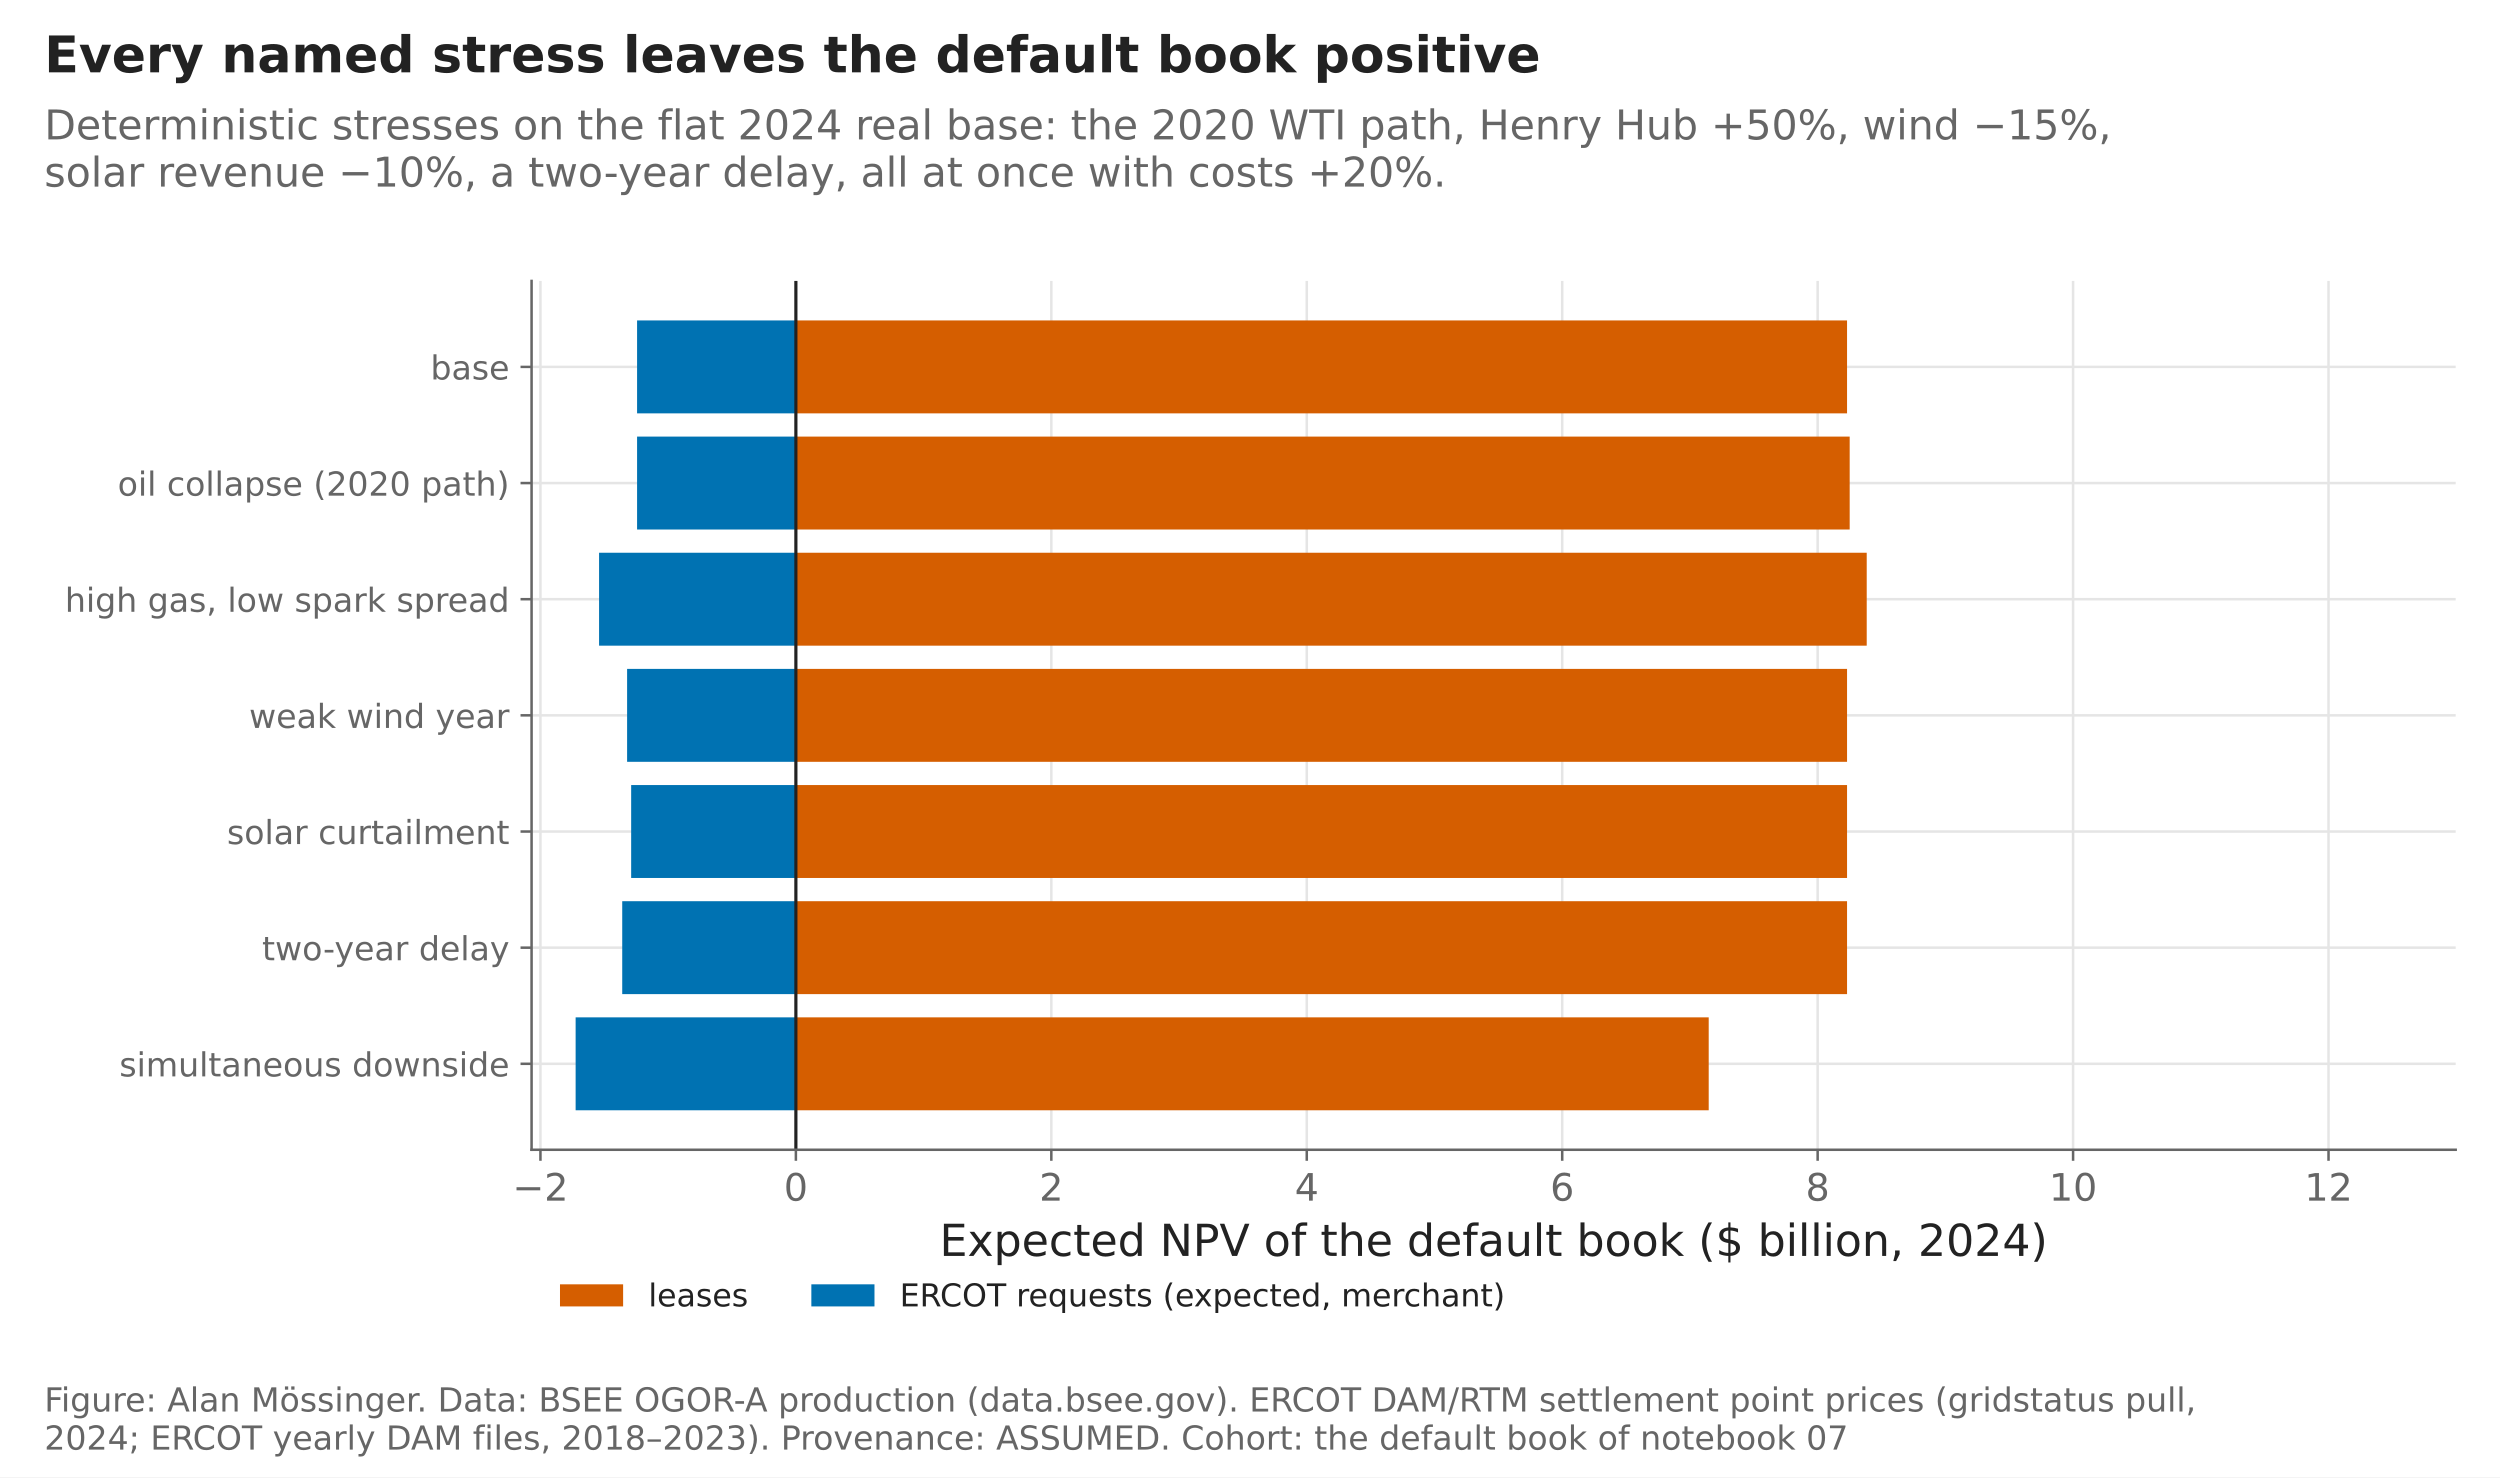
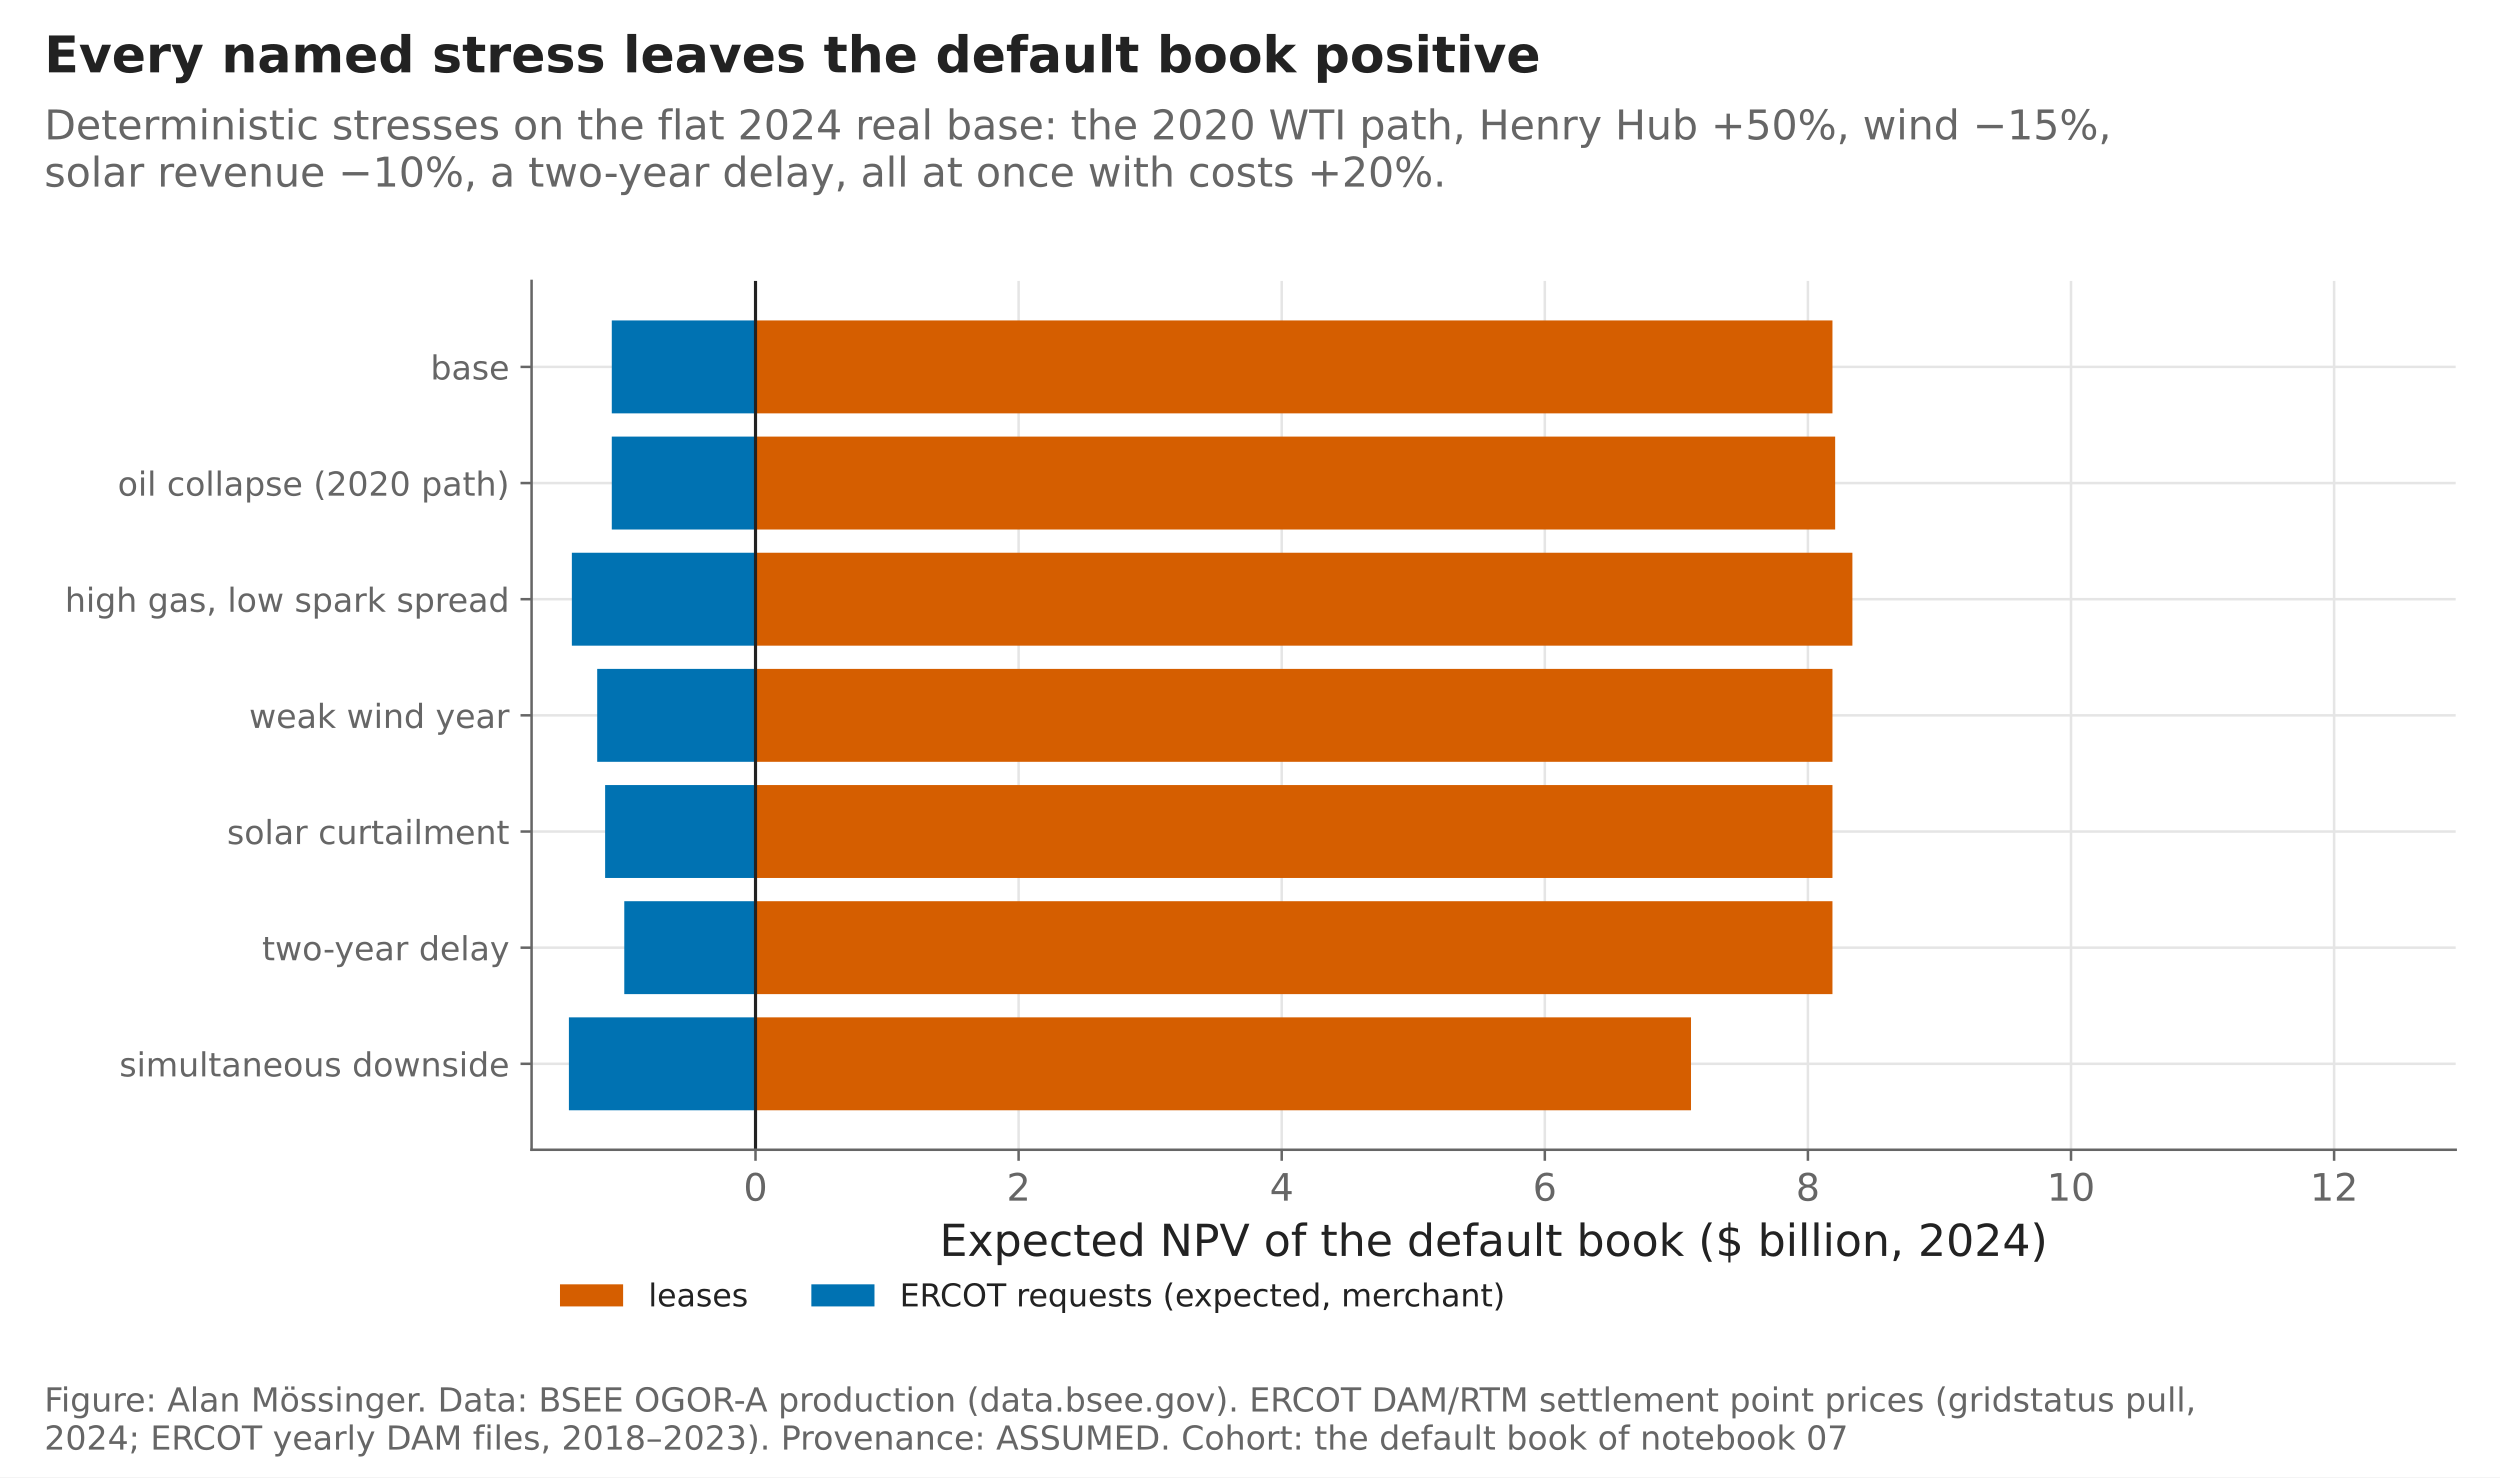
<svg xmlns="http://www.w3.org/2000/svg" xmlns:xlink="http://www.w3.org/1999/xlink" width="792pt" height="468pt" viewBox="0 0 792 468" version="1.1">
  <defs>
    <style type="text/css">*{stroke-linejoin: round; stroke-linecap: butt}</style>
  </defs>
  <g id="figure_1">
    <g id="patch_1">
      <path d="M 0 468  L 792 468  L 792 0  L 0 0  z " style="fill: #ffffff" />
    </g>
    <g id="axes_1">
      <g id="patch_2">
        <path d="M 168.404 364.247  L 777.96 364.247  L 777.96 89.004  L 168.404 89.004  z " style="fill: #ffffff" />
      </g>
      <g id="matplotlib.axis_1">
        <g id="xtick_1">
          <g id="line2d_1">
-             <path d="M 171.211 364.247  L 171.211 89.004  " clip-path="url(#p4b3cf6d41c)" style="fill: none; stroke: #e5e5e5; stroke-width: 0.8; stroke-linecap: square" />
+             <path d="M 239.346 364.247  L 239.346 89.004  " clip-path="url(#pa45b759946)" style="fill: none; stroke: #e5e5e5; stroke-width: 0.8; stroke-linecap: square" />
          </g>
          <g id="line2d_2">
            <defs>
              <path id="me00eba5936" d="M 0 0  L 0 3.5  " style="stroke: #666666; stroke-width: 0.8" />
            </defs>
            <g>
-               <use xlink:href="#me00eba5936" x="171.211" y="364.247" style="fill: #666666; stroke: #666666; stroke-width: 0.8" />
+               <use xlink:href="#me00eba5936" x="239.346" y="364.247" style="fill: #666666; stroke: #666666; stroke-width: 0.8" />
            </g>
          </g>
          <g id="text_1">
-             <text style="font-size: 12px; font-family: 'DejaVu Sans', 'Bitstream Vera Sans', 'Computer Modern Sans Serif', 'Lucida Grande', 'Verdana', 'Geneva', 'Lucid', 'Arial', 'Helvetica', 'Avant Garde', sans-serif; text-anchor: middle; fill: #666666" x="171.211" y="380.364" transform="rotate(-0 171.2112 380.3638)">−2</text>
+             <text style="font-size: 12px; font-family: 'DejaVu Sans', 'Bitstream Vera Sans', 'Computer Modern Sans Serif', 'Lucida Grande', 'Verdana', 'Geneva', 'Lucid', 'Arial', 'Helvetica', 'Avant Garde', sans-serif; text-anchor: middle; fill: #666666" x="239.346" y="380.364" transform="rotate(-0 239.3465 380.3638)">0</text>
          </g>
        </g>
        <g id="xtick_2">
          <g id="line2d_3">
-             <path d="M 252.135 364.247  L 252.135 89.004  " clip-path="url(#p4b3cf6d41c)" style="fill: none; stroke: #e5e5e5; stroke-width: 0.8; stroke-linecap: square" />
+             <path d="M 322.696 364.247  L 322.696 89.004  " clip-path="url(#pa45b759946)" style="fill: none; stroke: #e5e5e5; stroke-width: 0.8; stroke-linecap: square" />
          </g>
          <g id="line2d_4">
            <g>
-               <use xlink:href="#me00eba5936" x="252.135" y="364.247" style="fill: #666666; stroke: #666666; stroke-width: 0.8" />
+               <use xlink:href="#me00eba5936" x="322.696" y="364.247" style="fill: #666666; stroke: #666666; stroke-width: 0.8" />
            </g>
          </g>
          <g id="text_2">
-             <text style="font-size: 12px; font-family: 'DejaVu Sans', 'Bitstream Vera Sans', 'Computer Modern Sans Serif', 'Lucida Grande', 'Verdana', 'Geneva', 'Lucid', 'Arial', 'Helvetica', 'Avant Garde', sans-serif; text-anchor: middle; fill: #666666" x="252.135" y="380.364" transform="rotate(-0 252.1351 380.3638)">0</text>
+             <text style="font-size: 12px; font-family: 'DejaVu Sans', 'Bitstream Vera Sans', 'Computer Modern Sans Serif', 'Lucida Grande', 'Verdana', 'Geneva', 'Lucid', 'Arial', 'Helvetica', 'Avant Garde', sans-serif; text-anchor: middle; fill: #666666" x="322.696" y="380.364" transform="rotate(-0 322.6963 380.3638)">2</text>
          </g>
        </g>
        <g id="xtick_3">
          <g id="line2d_5">
-             <path d="M 333.059 364.247  L 333.059 89.004  " clip-path="url(#p4b3cf6d41c)" style="fill: none; stroke: #e5e5e5; stroke-width: 0.8; stroke-linecap: square" />
+             <path d="M 406.046 364.247  L 406.046 89.004  " clip-path="url(#pa45b759946)" style="fill: none; stroke: #e5e5e5; stroke-width: 0.8; stroke-linecap: square" />
          </g>
          <g id="line2d_6">
            <g>
-               <use xlink:href="#me00eba5936" x="333.059" y="364.247" style="fill: #666666; stroke: #666666; stroke-width: 0.8" />
+               <use xlink:href="#me00eba5936" x="406.046" y="364.247" style="fill: #666666; stroke: #666666; stroke-width: 0.8" />
            </g>
          </g>
          <g id="text_3">
-             <text style="font-size: 12px; font-family: 'DejaVu Sans', 'Bitstream Vera Sans', 'Computer Modern Sans Serif', 'Lucida Grande', 'Verdana', 'Geneva', 'Lucid', 'Arial', 'Helvetica', 'Avant Garde', sans-serif; text-anchor: middle; fill: #666666" x="333.059" y="380.364" transform="rotate(-0 333.059 380.3638)">2</text>
+             <text style="font-size: 12px; font-family: 'DejaVu Sans', 'Bitstream Vera Sans', 'Computer Modern Sans Serif', 'Lucida Grande', 'Verdana', 'Geneva', 'Lucid', 'Arial', 'Helvetica', 'Avant Garde', sans-serif; text-anchor: middle; fill: #666666" x="406.046" y="380.364" transform="rotate(-0 406.0461 380.3638)">4</text>
          </g>
        </g>
        <g id="xtick_4">
          <g id="line2d_7">
-             <path d="M 413.983 364.247  L 413.983 89.004  " clip-path="url(#p4b3cf6d41c)" style="fill: none; stroke: #e5e5e5; stroke-width: 0.8; stroke-linecap: square" />
+             <path d="M 489.396 364.247  L 489.396 89.004  " clip-path="url(#pa45b759946)" style="fill: none; stroke: #e5e5e5; stroke-width: 0.8; stroke-linecap: square" />
          </g>
          <g id="line2d_8">
            <g>
-               <use xlink:href="#me00eba5936" x="413.983" y="364.247" style="fill: #666666; stroke: #666666; stroke-width: 0.8" />
+               <use xlink:href="#me00eba5936" x="489.396" y="364.247" style="fill: #666666; stroke: #666666; stroke-width: 0.8" />
            </g>
          </g>
          <g id="text_4">
-             <text style="font-size: 12px; font-family: 'DejaVu Sans', 'Bitstream Vera Sans', 'Computer Modern Sans Serif', 'Lucida Grande', 'Verdana', 'Geneva', 'Lucid', 'Arial', 'Helvetica', 'Avant Garde', sans-serif; text-anchor: middle; fill: #666666" x="413.983" y="380.364" transform="rotate(-0 413.9828 380.3638)">4</text>
+             <text style="font-size: 12px; font-family: 'DejaVu Sans', 'Bitstream Vera Sans', 'Computer Modern Sans Serif', 'Lucida Grande', 'Verdana', 'Geneva', 'Lucid', 'Arial', 'Helvetica', 'Avant Garde', sans-serif; text-anchor: middle; fill: #666666" x="489.396" y="380.364" transform="rotate(-0 489.396 380.3638)">6</text>
          </g>
        </g>
        <g id="xtick_5">
          <g id="line2d_9">
-             <path d="M 494.907 364.247  L 494.907 89.004  " clip-path="url(#p4b3cf6d41c)" style="fill: none; stroke: #e5e5e5; stroke-width: 0.8; stroke-linecap: square" />
+             <path d="M 572.746 364.247  L 572.746 89.004  " clip-path="url(#pa45b759946)" style="fill: none; stroke: #e5e5e5; stroke-width: 0.8; stroke-linecap: square" />
          </g>
          <g id="line2d_10">
            <g>
-               <use xlink:href="#me00eba5936" x="494.907" y="364.247" style="fill: #666666; stroke: #666666; stroke-width: 0.8" />
+               <use xlink:href="#me00eba5936" x="572.746" y="364.247" style="fill: #666666; stroke: #666666; stroke-width: 0.8" />
            </g>
          </g>
          <g id="text_5">
-             <text style="font-size: 12px; font-family: 'DejaVu Sans', 'Bitstream Vera Sans', 'Computer Modern Sans Serif', 'Lucida Grande', 'Verdana', 'Geneva', 'Lucid', 'Arial', 'Helvetica', 'Avant Garde', sans-serif; text-anchor: middle; fill: #666666" x="494.907" y="380.364" transform="rotate(-0 494.9067 380.3638)">6</text>
+             <text style="font-size: 12px; font-family: 'DejaVu Sans', 'Bitstream Vera Sans', 'Computer Modern Sans Serif', 'Lucida Grande', 'Verdana', 'Geneva', 'Lucid', 'Arial', 'Helvetica', 'Avant Garde', sans-serif; text-anchor: middle; fill: #666666" x="572.746" y="380.364" transform="rotate(-0 572.7458 380.3638)">8</text>
          </g>
        </g>
        <g id="xtick_6">
          <g id="line2d_11">
-             <path d="M 575.831 364.247  L 575.831 89.004  " clip-path="url(#p4b3cf6d41c)" style="fill: none; stroke: #e5e5e5; stroke-width: 0.8; stroke-linecap: square" />
+             <path d="M 656.096 364.247  L 656.096 89.004  " clip-path="url(#pa45b759946)" style="fill: none; stroke: #e5e5e5; stroke-width: 0.8; stroke-linecap: square" />
          </g>
          <g id="line2d_12">
            <g>
-               <use xlink:href="#me00eba5936" x="575.831" y="364.247" style="fill: #666666; stroke: #666666; stroke-width: 0.8" />
+               <use xlink:href="#me00eba5936" x="656.096" y="364.247" style="fill: #666666; stroke: #666666; stroke-width: 0.8" />
            </g>
          </g>
          <g id="text_6">
-             <text style="font-size: 12px; font-family: 'DejaVu Sans', 'Bitstream Vera Sans', 'Computer Modern Sans Serif', 'Lucida Grande', 'Verdana', 'Geneva', 'Lucid', 'Arial', 'Helvetica', 'Avant Garde', sans-serif; text-anchor: middle; fill: #666666" x="575.831" y="380.364" transform="rotate(-0 575.8305 380.3638)">8</text>
+             <text style="font-size: 12px; font-family: 'DejaVu Sans', 'Bitstream Vera Sans', 'Computer Modern Sans Serif', 'Lucida Grande', 'Verdana', 'Geneva', 'Lucid', 'Arial', 'Helvetica', 'Avant Garde', sans-serif; text-anchor: middle; fill: #666666" x="656.096" y="380.364" transform="rotate(-0 656.0956 380.3638)">10</text>
          </g>
        </g>
        <g id="xtick_7">
          <g id="line2d_13">
-             <path d="M 656.754 364.247  L 656.754 89.004  " clip-path="url(#p4b3cf6d41c)" style="fill: none; stroke: #e5e5e5; stroke-width: 0.8; stroke-linecap: square" />
+             <path d="M 739.445 364.247  L 739.445 89.004  " clip-path="url(#pa45b759946)" style="fill: none; stroke: #e5e5e5; stroke-width: 0.8; stroke-linecap: square" />
          </g>
          <g id="line2d_14">
            <g>
-               <use xlink:href="#me00eba5936" x="656.754" y="364.247" style="fill: #666666; stroke: #666666; stroke-width: 0.8" />
+               <use xlink:href="#me00eba5936" x="739.445" y="364.247" style="fill: #666666; stroke: #666666; stroke-width: 0.8" />
            </g>
          </g>
          <g id="text_7">
-             <text style="font-size: 12px; font-family: 'DejaVu Sans', 'Bitstream Vera Sans', 'Computer Modern Sans Serif', 'Lucida Grande', 'Verdana', 'Geneva', 'Lucid', 'Arial', 'Helvetica', 'Avant Garde', sans-serif; text-anchor: middle; fill: #666666" x="656.754" y="380.364" transform="rotate(-0 656.7544 380.3638)">10</text>
-           </g>
-         </g>
-         <g id="xtick_8">
-           <g id="line2d_15">
-             <path d="M 737.678 364.247  L 737.678 89.004  " clip-path="url(#p4b3cf6d41c)" style="fill: none; stroke: #e5e5e5; stroke-width: 0.8; stroke-linecap: square" />
-           </g>
-           <g id="line2d_16">
-             <g>
-               <use xlink:href="#me00eba5936" x="737.678" y="364.247" style="fill: #666666; stroke: #666666; stroke-width: 0.8" />
-             </g>
-           </g>
-           <g id="text_8">
-             <text style="font-size: 12px; font-family: 'DejaVu Sans', 'Bitstream Vera Sans', 'Computer Modern Sans Serif', 'Lucida Grande', 'Verdana', 'Geneva', 'Lucid', 'Arial', 'Helvetica', 'Avant Garde', sans-serif; text-anchor: middle; fill: #666666" x="737.678" y="380.364" transform="rotate(-0 737.6782 380.3638)">12</text>
-           </g>
-         </g>
-         <g id="text_9">
+             <text style="font-size: 12px; font-family: 'DejaVu Sans', 'Bitstream Vera Sans', 'Computer Modern Sans Serif', 'Lucida Grande', 'Verdana', 'Geneva', 'Lucid', 'Arial', 'Helvetica', 'Avant Garde', sans-serif; text-anchor: middle; fill: #666666" x="739.445" y="380.364" transform="rotate(-0 739.4454 380.3638)">12</text>
+           </g>
+         </g>
+         <g id="text_8">
          <text style="font-size: 14px; font-family: 'DejaVu Sans', 'Bitstream Vera Sans', 'Computer Modern Sans Serif', 'Lucida Grande', 'Verdana', 'Geneva', 'Lucid', 'Arial', 'Helvetica', 'Avant Garde', sans-serif; text-anchor: middle; fill: #222222" x="473.182" y="397.884" transform="rotate(-0 473.1819 397.8845)">Expected NPV of the default book ($ billion, 2024)</text>
        </g>
      </g>
      <g id="matplotlib.axis_2">
        <g id="ytick_1">
-           <g id="line2d_17">
-             <path d="M 168.404 116.234  L 777.96 116.234  " clip-path="url(#p4b3cf6d41c)" style="fill: none; stroke: #e5e5e5; stroke-width: 0.8; stroke-linecap: square" />
-           </g>
-           <g id="line2d_18">
+           <g id="line2d_15">
+             <path d="M 168.404 116.234  L 777.96 116.234  " clip-path="url(#pa45b759946)" style="fill: none; stroke: #e5e5e5; stroke-width: 0.8; stroke-linecap: square" />
+           </g>
+           <g id="line2d_16">
            <defs>
              <path id="mce5acbc380" d="M 0 0  L -3.5 0  " style="stroke: #666666; stroke-width: 0.8" />
            </defs>
            <g>
              <use xlink:href="#mce5acbc380" x="168.404" y="116.234" style="fill: #666666; stroke: #666666; stroke-width: 0.8" />
            </g>
          </g>
+           <g id="text_9">
+             <text style="font-size: 10.5px; font-family: 'DejaVu Sans', 'Bitstream Vera Sans', 'Computer Modern Sans Serif', 'Lucida Grande', 'Verdana', 'Geneva', 'Lucid', 'Arial', 'Helvetica', 'Avant Garde', sans-serif; text-anchor: end; fill: #666666" x="161.404" y="120.223" transform="rotate(-0 161.4038 120.2231)">base</text>
+           </g>
+         </g>
+         <g id="ytick_2">
+           <g id="line2d_17">
+             <path d="M 168.404 153.031  L 777.96 153.031  " clip-path="url(#pa45b759946)" style="fill: none; stroke: #e5e5e5; stroke-width: 0.8; stroke-linecap: square" />
+           </g>
+           <g id="line2d_18">
+             <g>
+               <use xlink:href="#mce5acbc380" x="168.404" y="153.031" style="fill: #666666; stroke: #666666; stroke-width: 0.8" />
+             </g>
+           </g>
          <g id="text_10">
-             <text style="font-size: 10.5px; font-family: 'DejaVu Sans', 'Bitstream Vera Sans', 'Computer Modern Sans Serif', 'Lucida Grande', 'Verdana', 'Geneva', 'Lucid', 'Arial', 'Helvetica', 'Avant Garde', sans-serif; text-anchor: end; fill: #666666" x="161.404" y="120.223" transform="rotate(-0 161.4038 120.2231)">base</text>
-           </g>
-         </g>
-         <g id="ytick_2">
+             <text style="font-size: 10.5px; font-family: 'DejaVu Sans', 'Bitstream Vera Sans', 'Computer Modern Sans Serif', 'Lucida Grande', 'Verdana', 'Geneva', 'Lucid', 'Arial', 'Helvetica', 'Avant Garde', sans-serif; text-anchor: end; fill: #666666" x="161.404" y="157.02" transform="rotate(-0 161.4038 157.0202)">oil collapse (2020 path)</text>
+           </g>
+         </g>
+         <g id="ytick_3">
          <g id="line2d_19">
-             <path d="M 168.404 153.031  L 777.96 153.031  " clip-path="url(#p4b3cf6d41c)" style="fill: none; stroke: #e5e5e5; stroke-width: 0.8; stroke-linecap: square" />
+             <path d="M 168.404 189.828  L 777.96 189.828  " clip-path="url(#pa45b759946)" style="fill: none; stroke: #e5e5e5; stroke-width: 0.8; stroke-linecap: square" />
          </g>
          <g id="line2d_20">
            <g>
-               <use xlink:href="#mce5acbc380" x="168.404" y="153.031" style="fill: #666666; stroke: #666666; stroke-width: 0.8" />
+               <use xlink:href="#mce5acbc380" x="168.404" y="189.828" style="fill: #666666; stroke: #666666; stroke-width: 0.8" />
            </g>
          </g>
          <g id="text_11">
-             <text style="font-size: 10.5px; font-family: 'DejaVu Sans', 'Bitstream Vera Sans', 'Computer Modern Sans Serif', 'Lucida Grande', 'Verdana', 'Geneva', 'Lucid', 'Arial', 'Helvetica', 'Avant Garde', sans-serif; text-anchor: end; fill: #666666" x="161.404" y="157.02" transform="rotate(-0 161.4038 157.0202)">oil collapse (2020 path)</text>
-           </g>
-         </g>
-         <g id="ytick_3">
+             <text style="font-size: 10.5px; font-family: 'DejaVu Sans', 'Bitstream Vera Sans', 'Computer Modern Sans Serif', 'Lucida Grande', 'Verdana', 'Geneva', 'Lucid', 'Arial', 'Helvetica', 'Avant Garde', sans-serif; text-anchor: end; fill: #666666" x="161.404" y="193.817" transform="rotate(-0 161.4038 193.8174)">high gas, low spark spread</text>
+           </g>
+         </g>
+         <g id="ytick_4">
          <g id="line2d_21">
-             <path d="M 168.404 189.828  L 777.96 189.828  " clip-path="url(#p4b3cf6d41c)" style="fill: none; stroke: #e5e5e5; stroke-width: 0.8; stroke-linecap: square" />
+             <path d="M 168.404 226.625  L 777.96 226.625  " clip-path="url(#pa45b759946)" style="fill: none; stroke: #e5e5e5; stroke-width: 0.8; stroke-linecap: square" />
          </g>
          <g id="line2d_22">
            <g>
-               <use xlink:href="#mce5acbc380" x="168.404" y="189.828" style="fill: #666666; stroke: #666666; stroke-width: 0.8" />
+               <use xlink:href="#mce5acbc380" x="168.404" y="226.625" style="fill: #666666; stroke: #666666; stroke-width: 0.8" />
            </g>
          </g>
          <g id="text_12">
-             <text style="font-size: 10.5px; font-family: 'DejaVu Sans', 'Bitstream Vera Sans', 'Computer Modern Sans Serif', 'Lucida Grande', 'Verdana', 'Geneva', 'Lucid', 'Arial', 'Helvetica', 'Avant Garde', sans-serif; text-anchor: end; fill: #666666" x="161.404" y="193.817" transform="rotate(-0 161.4038 193.8174)">high gas, low spark spread</text>
-           </g>
-         </g>
-         <g id="ytick_4">
+             <text style="font-size: 10.5px; font-family: 'DejaVu Sans', 'Bitstream Vera Sans', 'Computer Modern Sans Serif', 'Lucida Grande', 'Verdana', 'Geneva', 'Lucid', 'Arial', 'Helvetica', 'Avant Garde', sans-serif; text-anchor: end; fill: #666666" x="161.404" y="230.614" transform="rotate(-0 161.4038 230.6145)">weak wind year</text>
+           </g>
+         </g>
+         <g id="ytick_5">
          <g id="line2d_23">
-             <path d="M 168.404 226.625  L 777.96 226.625  " clip-path="url(#p4b3cf6d41c)" style="fill: none; stroke: #e5e5e5; stroke-width: 0.8; stroke-linecap: square" />
+             <path d="M 168.404 263.422  L 777.96 263.422  " clip-path="url(#pa45b759946)" style="fill: none; stroke: #e5e5e5; stroke-width: 0.8; stroke-linecap: square" />
          </g>
          <g id="line2d_24">
            <g>
-               <use xlink:href="#mce5acbc380" x="168.404" y="226.625" style="fill: #666666; stroke: #666666; stroke-width: 0.8" />
+               <use xlink:href="#mce5acbc380" x="168.404" y="263.422" style="fill: #666666; stroke: #666666; stroke-width: 0.8" />
            </g>
          </g>
          <g id="text_13">
-             <text style="font-size: 10.5px; font-family: 'DejaVu Sans', 'Bitstream Vera Sans', 'Computer Modern Sans Serif', 'Lucida Grande', 'Verdana', 'Geneva', 'Lucid', 'Arial', 'Helvetica', 'Avant Garde', sans-serif; text-anchor: end; fill: #666666" x="161.404" y="230.614" transform="rotate(-0 161.4038 230.6145)">weak wind year</text>
-           </g>
-         </g>
-         <g id="ytick_5">
+             <text style="font-size: 10.5px; font-family: 'DejaVu Sans', 'Bitstream Vera Sans', 'Computer Modern Sans Serif', 'Lucida Grande', 'Verdana', 'Geneva', 'Lucid', 'Arial', 'Helvetica', 'Avant Garde', sans-serif; text-anchor: end; fill: #666666" x="161.404" y="267.412" transform="rotate(-0 161.4038 267.4116)">solar curtailment</text>
+           </g>
+         </g>
+         <g id="ytick_6">
          <g id="line2d_25">
-             <path d="M 168.404 263.422  L 777.96 263.422  " clip-path="url(#p4b3cf6d41c)" style="fill: none; stroke: #e5e5e5; stroke-width: 0.8; stroke-linecap: square" />
+             <path d="M 168.404 300.22  L 777.96 300.22  " clip-path="url(#pa45b759946)" style="fill: none; stroke: #e5e5e5; stroke-width: 0.8; stroke-linecap: square" />
          </g>
          <g id="line2d_26">
            <g>
-               <use xlink:href="#mce5acbc380" x="168.404" y="263.422" style="fill: #666666; stroke: #666666; stroke-width: 0.8" />
+               <use xlink:href="#mce5acbc380" x="168.404" y="300.22" style="fill: #666666; stroke: #666666; stroke-width: 0.8" />
            </g>
          </g>
          <g id="text_14">
-             <text style="font-size: 10.5px; font-family: 'DejaVu Sans', 'Bitstream Vera Sans', 'Computer Modern Sans Serif', 'Lucida Grande', 'Verdana', 'Geneva', 'Lucid', 'Arial', 'Helvetica', 'Avant Garde', sans-serif; text-anchor: end; fill: #666666" x="161.404" y="267.412" transform="rotate(-0 161.4038 267.4116)">solar curtailment</text>
-           </g>
-         </g>
-         <g id="ytick_6">
+             <text style="font-size: 10.5px; font-family: 'DejaVu Sans', 'Bitstream Vera Sans', 'Computer Modern Sans Serif', 'Lucida Grande', 'Verdana', 'Geneva', 'Lucid', 'Arial', 'Helvetica', 'Avant Garde', sans-serif; text-anchor: end; fill: #666666" x="161.404" y="304.209" transform="rotate(-0 161.4038 304.2088)">two-year delay</text>
+           </g>
+         </g>
+         <g id="ytick_7">
          <g id="line2d_27">
-             <path d="M 168.404 300.22  L 777.96 300.22  " clip-path="url(#p4b3cf6d41c)" style="fill: none; stroke: #e5e5e5; stroke-width: 0.8; stroke-linecap: square" />
+             <path d="M 168.404 337.017  L 777.96 337.017  " clip-path="url(#pa45b759946)" style="fill: none; stroke: #e5e5e5; stroke-width: 0.8; stroke-linecap: square" />
          </g>
          <g id="line2d_28">
            <g>
-               <use xlink:href="#mce5acbc380" x="168.404" y="300.22" style="fill: #666666; stroke: #666666; stroke-width: 0.8" />
+               <use xlink:href="#mce5acbc380" x="168.404" y="337.017" style="fill: #666666; stroke: #666666; stroke-width: 0.8" />
            </g>
          </g>
          <g id="text_15">
-             <text style="font-size: 10.5px; font-family: 'DejaVu Sans', 'Bitstream Vera Sans', 'Computer Modern Sans Serif', 'Lucida Grande', 'Verdana', 'Geneva', 'Lucid', 'Arial', 'Helvetica', 'Avant Garde', sans-serif; text-anchor: end; fill: #666666" x="161.404" y="304.209" transform="rotate(-0 161.4038 304.2088)">two-year delay</text>
-           </g>
-         </g>
-         <g id="ytick_7">
-           <g id="line2d_29">
-             <path d="M 168.404 337.017  L 777.96 337.017  " clip-path="url(#p4b3cf6d41c)" style="fill: none; stroke: #e5e5e5; stroke-width: 0.8; stroke-linecap: square" />
-           </g>
-           <g id="line2d_30">
-             <g>
-               <use xlink:href="#mce5acbc380" x="168.404" y="337.017" style="fill: #666666; stroke: #666666; stroke-width: 0.8" />
-             </g>
-           </g>
-           <g id="text_16">
            <text style="font-size: 10.5px; font-family: 'DejaVu Sans', 'Bitstream Vera Sans', 'Computer Modern Sans Serif', 'Lucida Grande', 'Verdana', 'Geneva', 'Lucid', 'Arial', 'Helvetica', 'Avant Garde', sans-serif; text-anchor: end; fill: #666666" x="161.404" y="341.006" transform="rotate(-0 161.4038 341.0059)">simultaneous downside</text>
          </g>
        </g>
      </g>
      <g id="patch_3">
-         <path d="M 252.135 101.515  L 585.145 101.515  L 585.145 130.953  L 252.135 130.953  z " clip-path="url(#p4b3cf6d41c)" style="fill: #d55e00" />
+         <path d="M 239.346 101.515  L 580.523 101.515  L 580.523 130.953  L 239.346 130.953  z " clip-path="url(#pa45b759946)" style="fill: #d55e00" />
      </g>
      <g id="patch_4">
-         <path d="M 252.135 138.312  L 585.979 138.312  L 585.979 167.75  L 252.135 167.75  z " clip-path="url(#p4b3cf6d41c)" style="fill: #d55e00" />
+         <path d="M 239.346 138.312  L 581.377 138.312  L 581.377 167.75  L 239.346 167.75  z " clip-path="url(#pa45b759946)" style="fill: #d55e00" />
      </g>
      <g id="patch_5">
-         <path d="M 252.135 175.109  L 591.377 175.109  L 591.377 204.547  L 252.135 204.547  z " clip-path="url(#p4b3cf6d41c)" style="fill: #d55e00" />
+         <path d="M 239.346 175.109  L 586.839 175.109  L 586.839 204.547  L 239.346 204.547  z " clip-path="url(#pa45b759946)" style="fill: #d55e00" />
      </g>
      <g id="patch_6">
-         <path d="M 252.135 211.906  L 585.145 211.906  L 585.145 241.344  L 252.135 241.344  z " clip-path="url(#p4b3cf6d41c)" style="fill: #d55e00" />
+         <path d="M 239.346 211.906  L 580.523 211.906  L 580.523 241.344  L 239.346 241.344  z " clip-path="url(#pa45b759946)" style="fill: #d55e00" />
      </g>
      <g id="patch_7">
-         <path d="M 252.135 248.704  L 585.145 248.704  L 585.145 278.141  L 252.135 278.141  z " clip-path="url(#p4b3cf6d41c)" style="fill: #d55e00" />
+         <path d="M 239.346 248.704  L 580.523 248.704  L 580.523 278.141  L 239.346 278.141  z " clip-path="url(#pa45b759946)" style="fill: #d55e00" />
      </g>
      <g id="patch_8">
-         <path d="M 252.135 285.501  L 585.145 285.501  L 585.145 314.938  L 252.135 314.938  z " clip-path="url(#p4b3cf6d41c)" style="fill: #d55e00" />
+         <path d="M 239.346 285.501  L 580.523 285.501  L 580.523 314.938  L 239.346 314.938  z " clip-path="url(#pa45b759946)" style="fill: #d55e00" />
      </g>
      <g id="patch_9">
-         <path d="M 252.135 322.298  L 541.317 322.298  L 541.317 351.736  L 252.135 351.736  z " clip-path="url(#p4b3cf6d41c)" style="fill: #d55e00" />
+         <path d="M 239.346 322.298  L 535.711 322.298  L 535.711 351.736  L 239.346 351.736  z " clip-path="url(#pa45b759946)" style="fill: #d55e00" />
      </g>
      <g id="patch_10">
-         <path d="M 252.135 101.515  L 201.826 101.515  L 201.826 130.953  L 252.135 130.953  z " clip-path="url(#p4b3cf6d41c)" style="fill: #0072b2" />
+         <path d="M 239.346 101.515  L 193.814 101.515  L 193.814 130.953  L 239.346 130.953  z " clip-path="url(#pa45b759946)" style="fill: #0072b2" />
      </g>
      <g id="patch_11">
-         <path d="M 252.135 138.312  L 201.826 138.312  L 201.826 167.75  L 252.135 167.75  z " clip-path="url(#p4b3cf6d41c)" style="fill: #0072b2" />
+         <path d="M 239.346 138.312  L 193.814 138.312  L 193.814 167.75  L 239.346 167.75  z " clip-path="url(#pa45b759946)" style="fill: #0072b2" />
      </g>
      <g id="patch_12">
-         <path d="M 252.135 175.109  L 189.785 175.109  L 189.785 204.547  L 252.135 204.547  z " clip-path="url(#p4b3cf6d41c)" style="fill: #0072b2" />
+         <path d="M 239.346 175.109  L 181.165 175.109  L 181.165 204.547  L 239.346 204.547  z " clip-path="url(#pa45b759946)" style="fill: #0072b2" />
      </g>
      <g id="patch_13">
-         <path d="M 252.135 211.906  L 198.666 211.906  L 198.666 241.344  L 252.135 241.344  z " clip-path="url(#p4b3cf6d41c)" style="fill: #0072b2" />
+         <path d="M 239.346 211.906  L 189.19 211.906  L 189.19 241.344  L 239.346 241.344  z " clip-path="url(#pa45b759946)" style="fill: #0072b2" />
      </g>
      <g id="patch_14">
-         <path d="M 252.135 248.704  L 199.951 248.704  L 199.951 278.141  L 252.135 278.141  z " clip-path="url(#p4b3cf6d41c)" style="fill: #0072b2" />
+         <path d="M 239.346 248.704  L 191.703 248.704  L 191.703 278.141  L 239.346 278.141  z " clip-path="url(#pa45b759946)" style="fill: #0072b2" />
      </g>
      <g id="patch_15">
-         <path d="M 252.135 285.501  L 197.121 285.501  L 197.121 314.938  L 252.135 314.938  z " clip-path="url(#p4b3cf6d41c)" style="fill: #0072b2" />
+         <path d="M 239.346 285.501  L 197.771 285.501  L 197.771 314.938  L 239.346 314.938  z " clip-path="url(#pa45b759946)" style="fill: #0072b2" />
      </g>
      <g id="patch_16">
-         <path d="M 252.135 322.298  L 182.359 322.298  L 182.359 351.736  L 252.135 351.736  z " clip-path="url(#p4b3cf6d41c)" style="fill: #0072b2" />
-       </g>
-       <g id="line2d_31">
-         <path d="M 252.135 364.247  L 252.135 89.004  " clip-path="url(#p4b3cf6d41c)" style="fill: none; stroke: #222222; stroke-linecap: square" />
+         <path d="M 239.346 322.298  L 180.228 322.298  L 180.228 351.736  L 239.346 351.736  z " clip-path="url(#pa45b759946)" style="fill: #0072b2" />
+       </g>
+       <g id="line2d_29">
+         <path d="M 239.346 364.247  L 239.346 89.004  " clip-path="url(#pa45b759946)" style="fill: none; stroke: #222222; stroke-linecap: square" />
      </g>
      <g id="patch_17">
        <path d="M 168.404 364.247  L 168.404 89.004  " style="fill: none; stroke: #666666; stroke-width: 0.8; stroke-linejoin: miter; stroke-linecap: square" />
      </g>
      <g id="patch_18">
        <path d="M 168.404 364.247  L 777.96 364.247  " style="fill: none; stroke: #666666; stroke-width: 0.8; stroke-linejoin: miter; stroke-linecap: square" />
      </g>
      <g id="legend_1">
        <g id="patch_19">
          <path d="M 177.404 413.874  L 197.404 413.874  L 197.404 406.874  L 177.404 406.874  z " style="fill: #d55e00" />
        </g>
-         <g id="text_17">
+         <g id="text_16">
          <text style="font-size: 10px; font-family: 'DejaVu Sans', 'Bitstream Vera Sans', 'Computer Modern Sans Serif', 'Lucida Grande', 'Verdana', 'Geneva', 'Lucid', 'Arial', 'Helvetica', 'Avant Garde', sans-serif; text-anchor: start; fill: #222222" x="205.404" y="413.874" transform="rotate(-0 205.4038 413.8742)">leases</text>
        </g>
        <g id="patch_20">
          <path d="M 257.035 413.874  L 277.035 413.874  L 277.035 406.874  L 257.035 406.874  z " style="fill: #0072b2" />
        </g>
-         <g id="text_18">
+         <g id="text_17">
          <text style="font-size: 10px; font-family: 'DejaVu Sans', 'Bitstream Vera Sans', 'Computer Modern Sans Serif', 'Lucida Grande', 'Verdana', 'Geneva', 'Lucid', 'Arial', 'Helvetica', 'Avant Garde', sans-serif; text-anchor: start; fill: #222222" x="285.035" y="413.874" transform="rotate(-0 285.035 413.8742)">ERCOT requests (expected, merchant)</text>
        </g>
      </g>
    </g>
+     <g id="text_18">
+       <text style="font-weight: 700; font-size: 16px; font-family: 'DejaVu Sans', 'Bitstream Vera Sans', 'Computer Modern Sans Serif', 'Lucida Grande', 'Verdana', 'Geneva', 'Lucid', 'Arial', 'Helvetica', 'Avant Garde', sans-serif; text-anchor: start; fill: #222222" x="14.04" y="22.913" transform="rotate(-0 14.04 22.9125)">Every named stress leaves the default book positive</text>
+     </g>
    <g id="text_19">
-       <text style="font-weight: 700; font-size: 16px; font-family: 'DejaVu Sans', 'Bitstream Vera Sans', 'Computer Modern Sans Serif', 'Lucida Grande', 'Verdana', 'Geneva', 'Lucid', 'Arial', 'Helvetica', 'Avant Garde', sans-serif; text-anchor: start; fill: #222222" x="14.04" y="22.913" transform="rotate(-0 14.04 22.9125)">Every named stress leaves the default book positive</text>
-     </g>
-     <g id="text_20">
      <text style="font-size: 13px; font-family: 'DejaVu Sans', 'Bitstream Vera Sans', 'Computer Modern Sans Serif', 'Lucida Grande', 'Verdana', 'Geneva', 'Lucid', 'Arial', 'Helvetica', 'Avant Garde', sans-serif; fill: #666666" transform="translate(14.04 44.16619)">Deterministic stresses on the flat 2024 real base: the 2020 WTI path, Henry Hub +50%, wind −15%,</text>
      <text style="font-size: 13px; font-family: 'DejaVu Sans', 'Bitstream Vera Sans', 'Computer Modern Sans Serif', 'Lucida Grande', 'Verdana', 'Geneva', 'Lucid', 'Arial', 'Helvetica', 'Avant Garde', sans-serif; fill: #666666" transform="translate(14.04 59.11619)">solar revenue −10%, a two-year delay, all at once with costs +20%.</text>
    </g>
-     <g id="text_21">
+     <g id="text_20">
      <text style="font-size: 10.5px; font-family: 'DejaVu Sans', 'Bitstream Vera Sans', 'Computer Modern Sans Serif', 'Lucida Grande', 'Verdana', 'Geneva', 'Lucid', 'Arial', 'Helvetica', 'Avant Garde', sans-serif; fill: #666666" transform="translate(14.04 447.1688)">Figure: Alan Mössinger. Data: BSEE OGOR-A production (data.bsee.gov). ERCOT DAM/RTM settlement point prices (gridstatus pull,</text>
      <text style="font-size: 10.5px; font-family: 'DejaVu Sans', 'Bitstream Vera Sans', 'Computer Modern Sans Serif', 'Lucida Grande', 'Verdana', 'Geneva', 'Lucid', 'Arial', 'Helvetica', 'Avant Garde', sans-serif; fill: #666666" transform="translate(14.04 459.2438)">2024; ERCOT yearly DAM files, 2018–2023). Provenance: ASSUMED. Cohort: the default book of notebook 07</text>
    </g>
  </g>
  <defs>
-     <clipPath id="p4b3cf6d41c">
+     <clipPath id="pa45b759946">
      <rect x="168.404" y="89.004" width="609.556" height="275.243" />
    </clipPath>
  </defs>
</svg>
